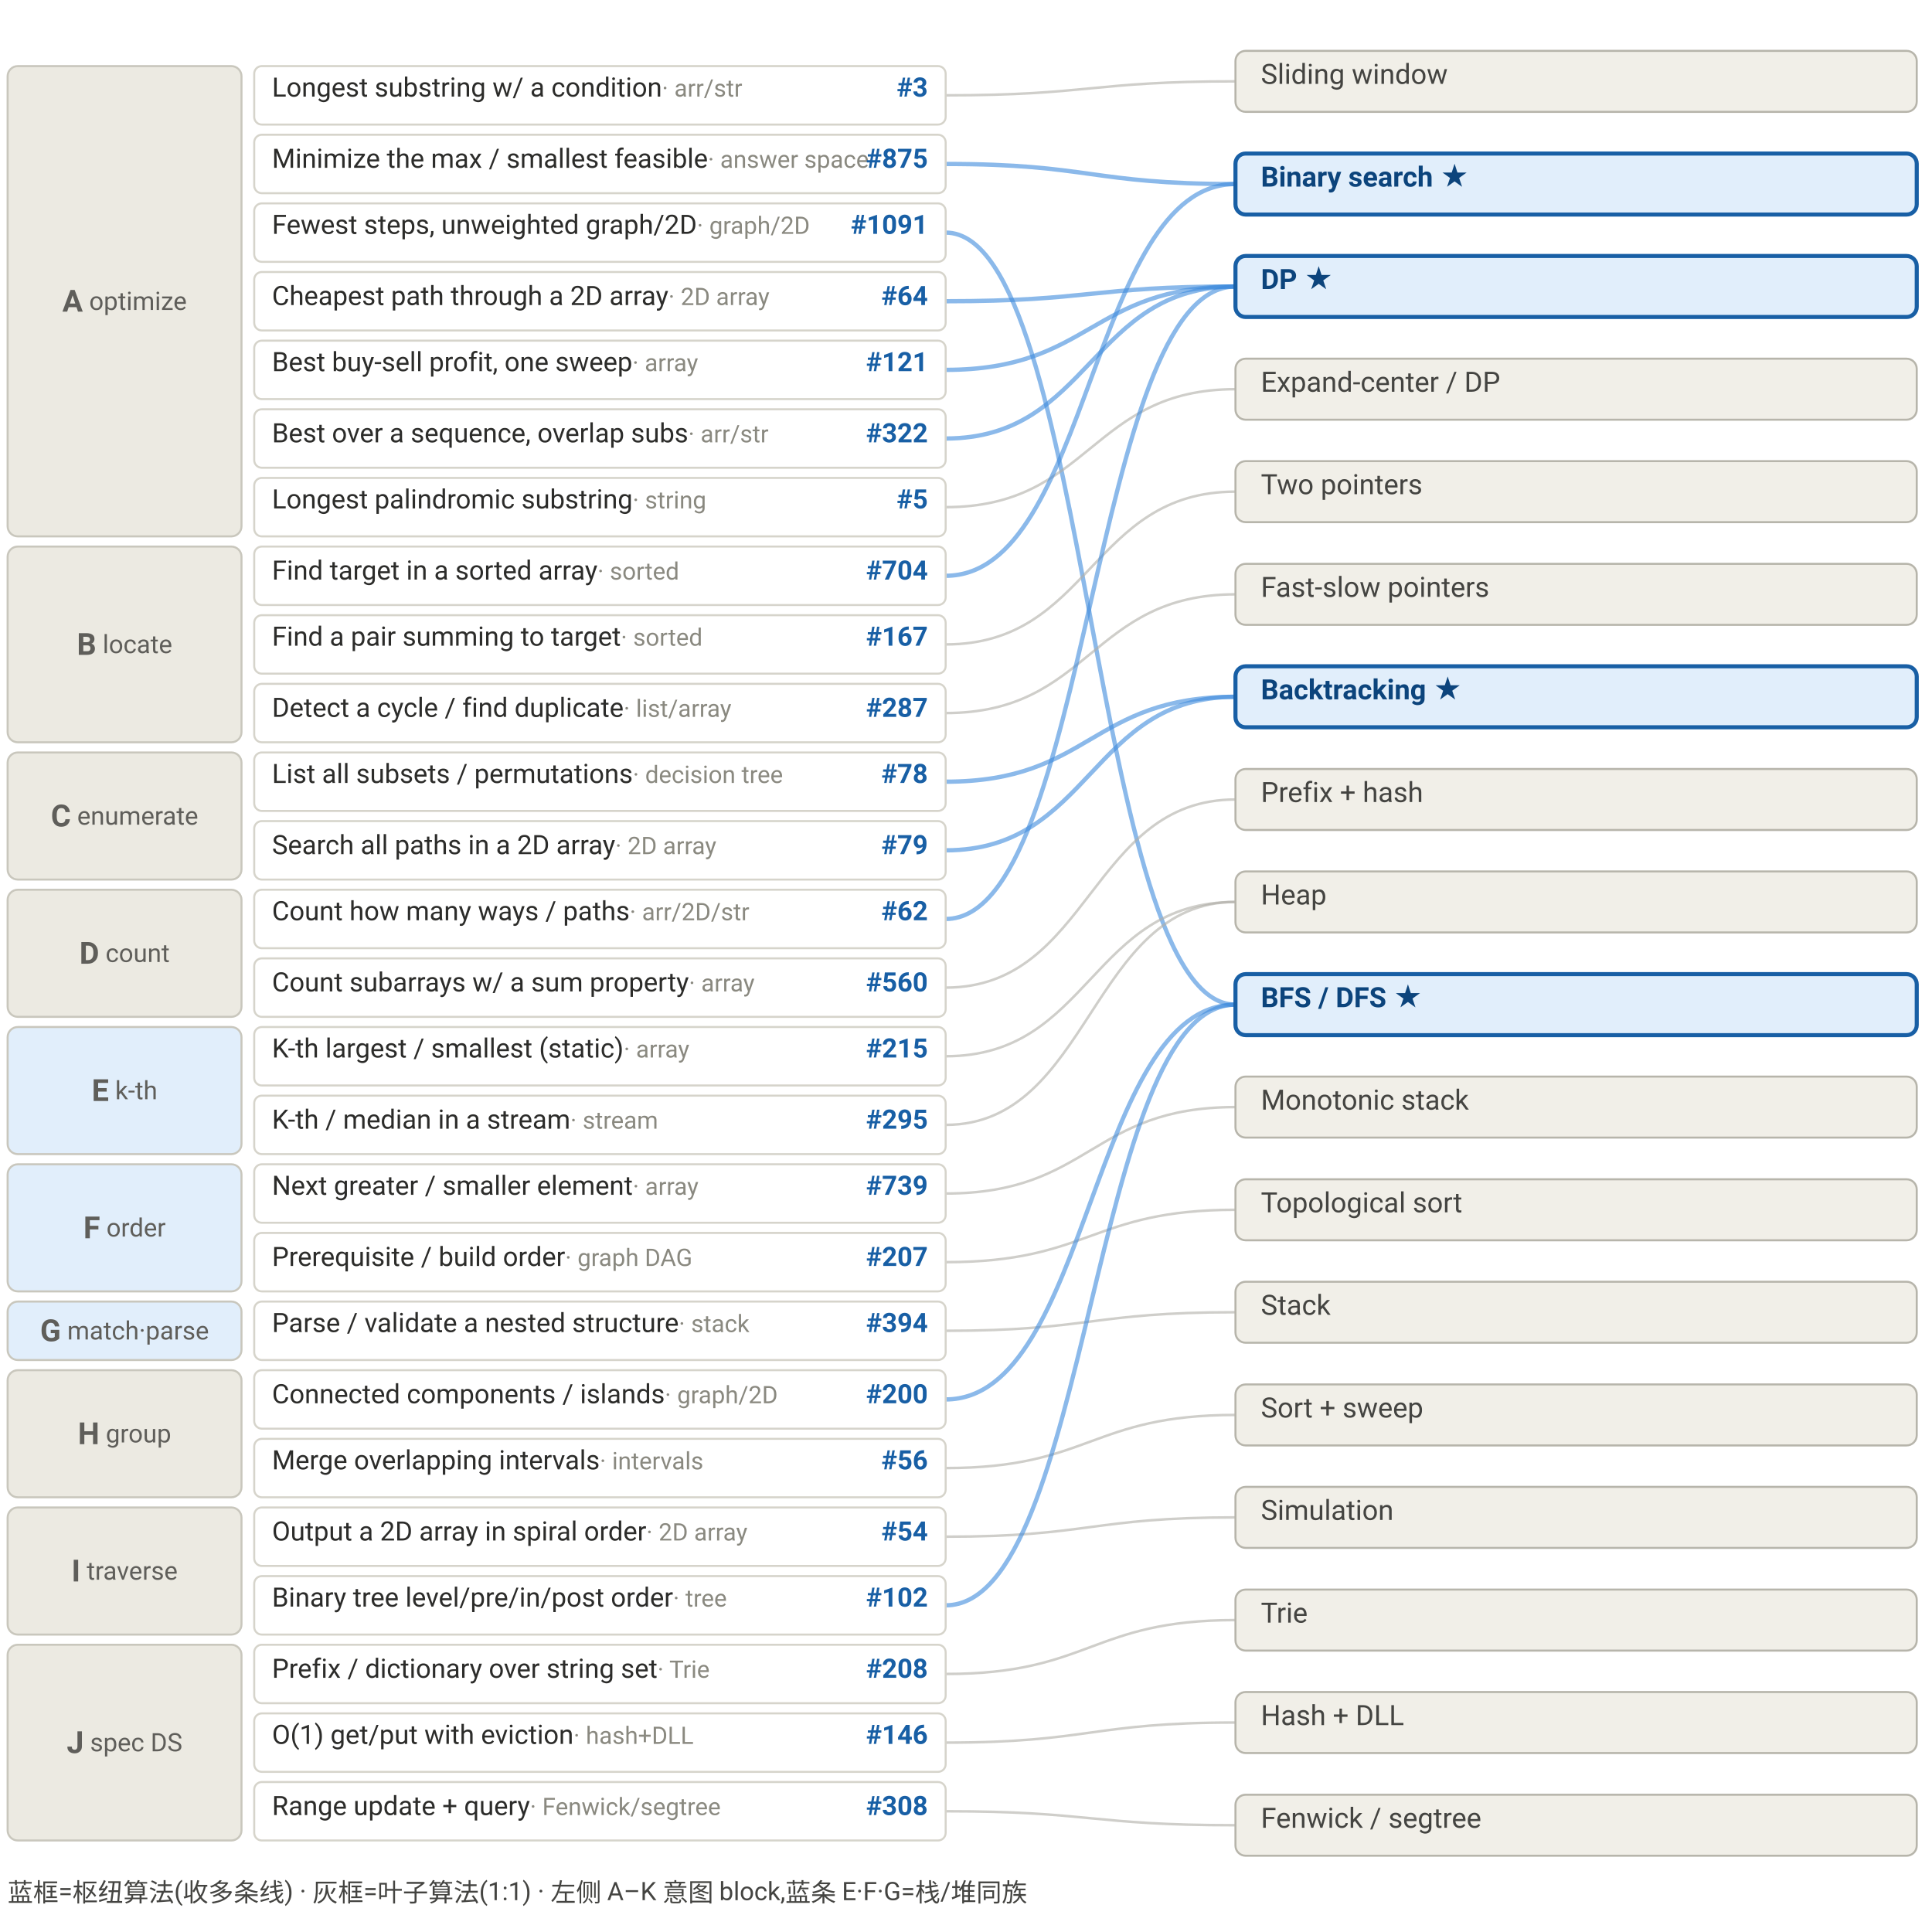
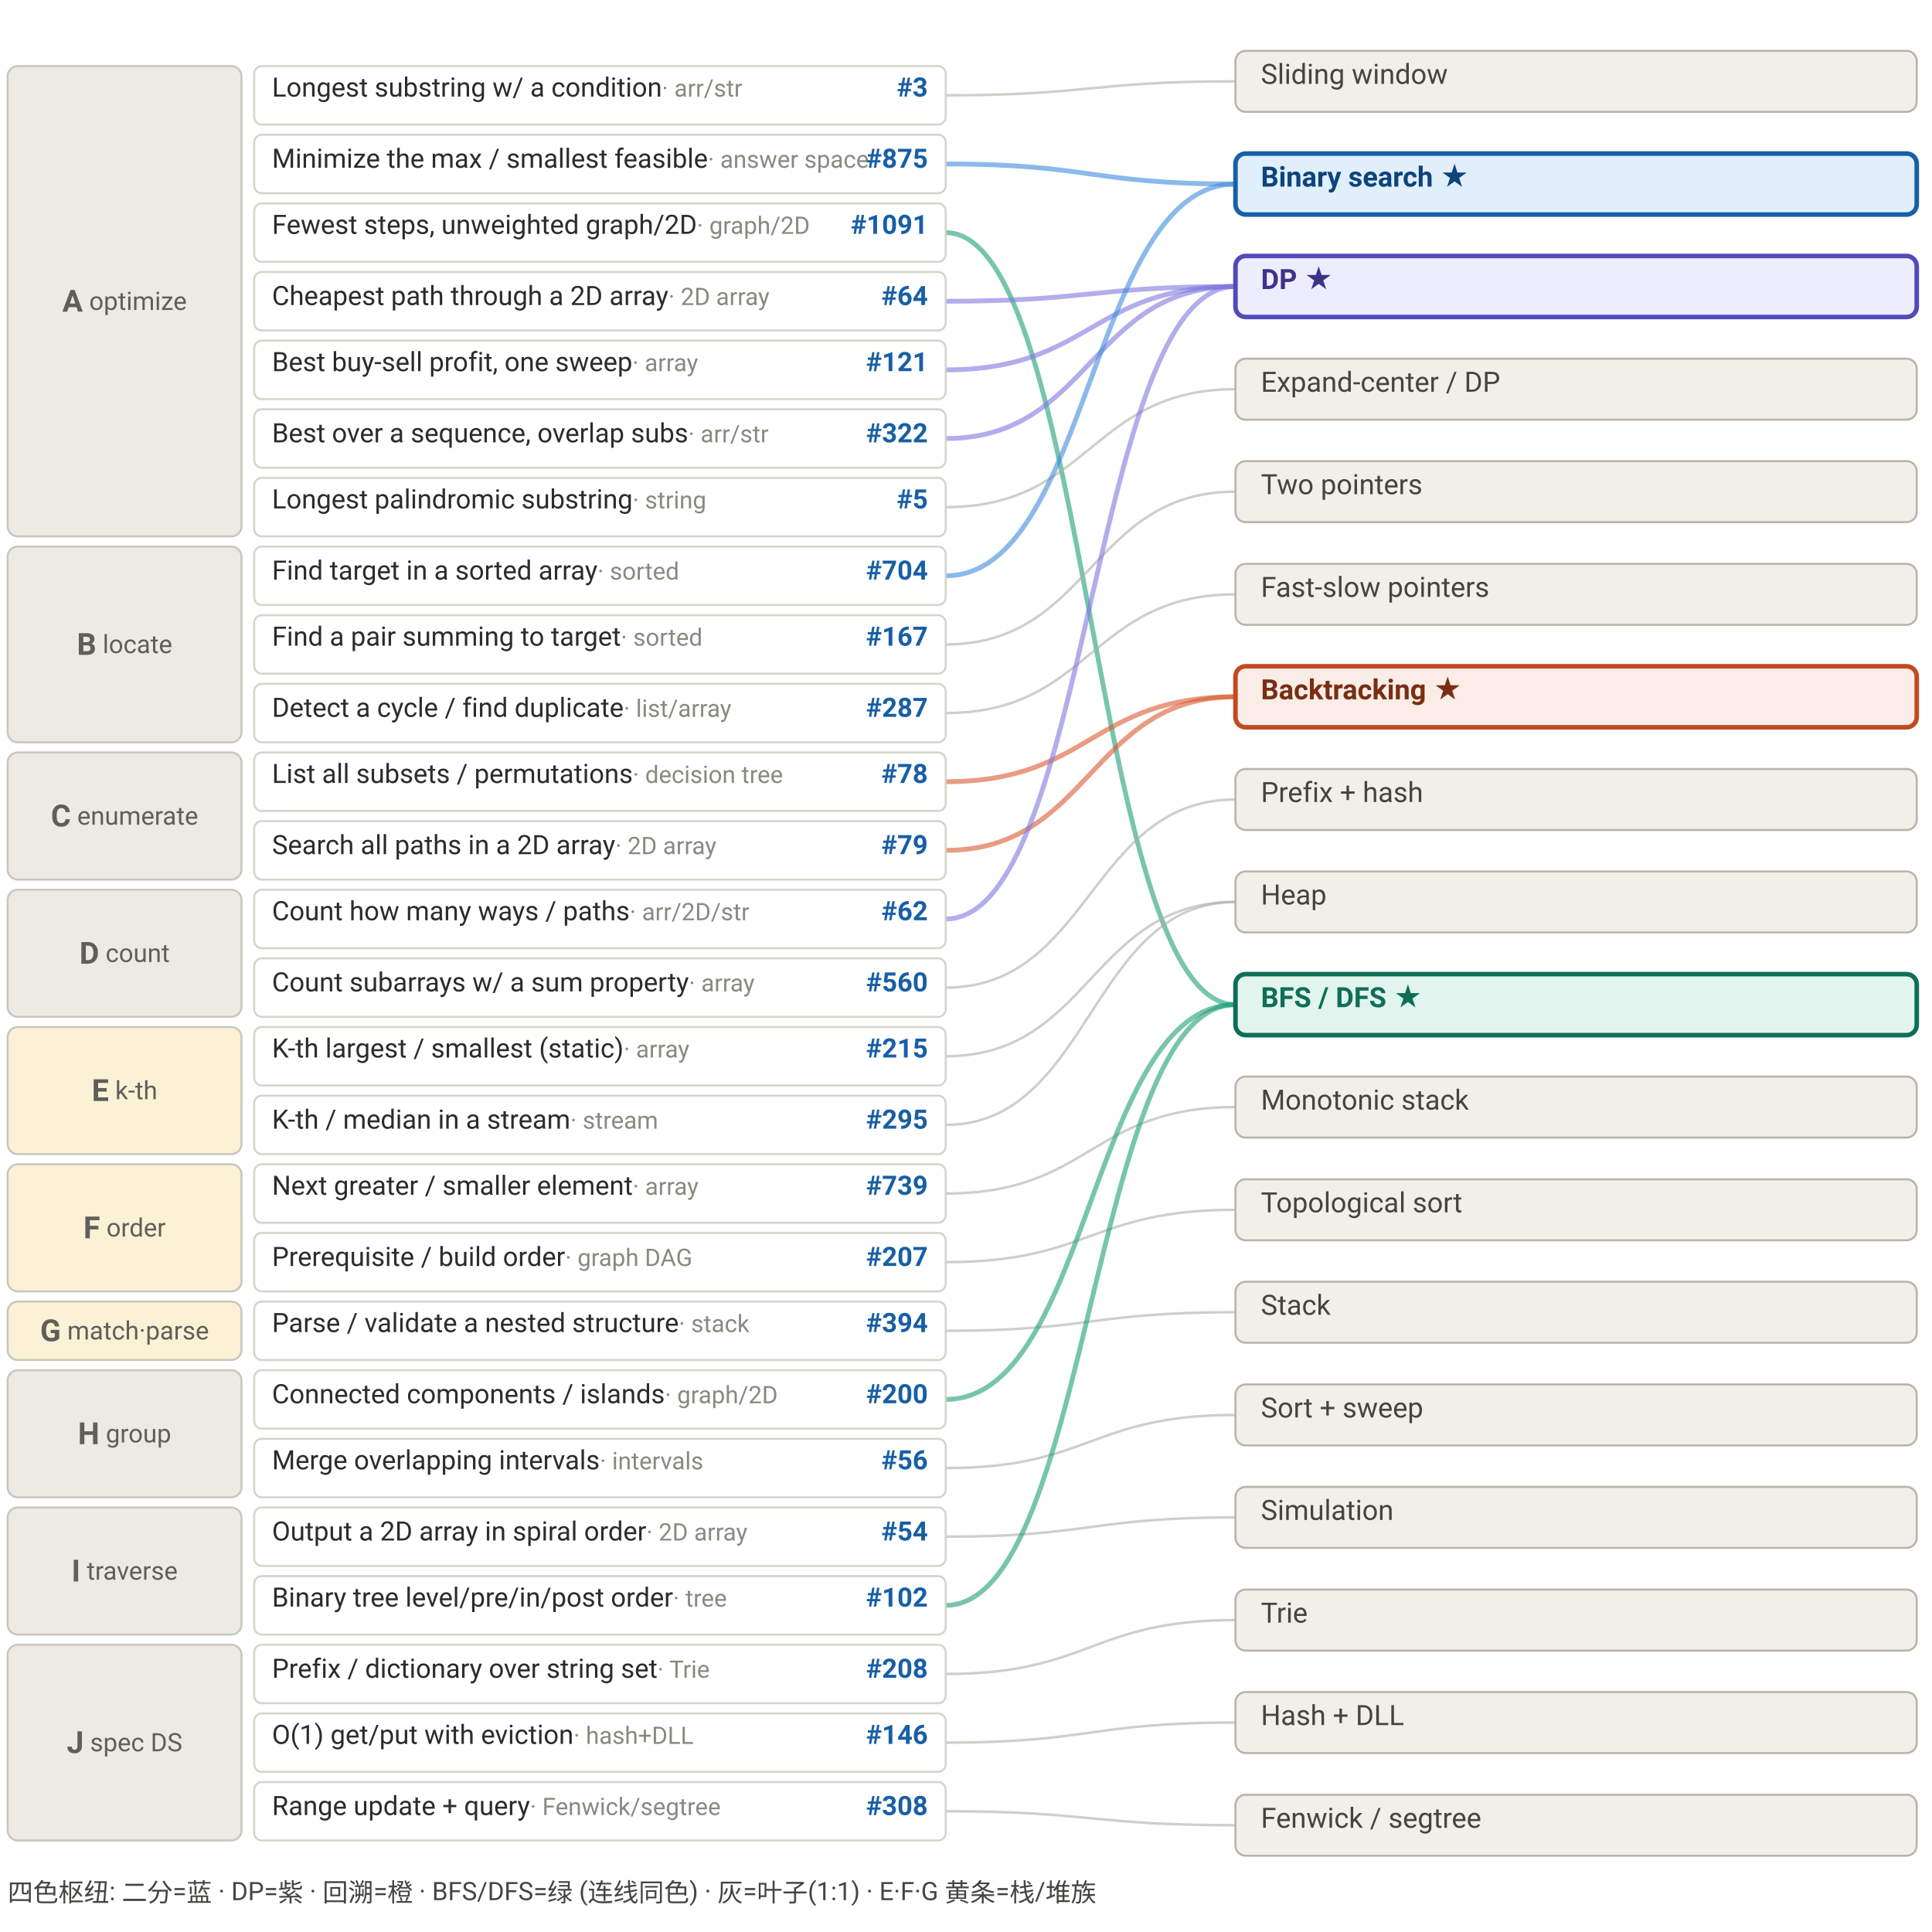
<svg xmlns="http://www.w3.org/2000/svg" viewBox="0 0 760 760" font-family="-apple-system,Segoe UI,Roboto,Helvetica,Arial,sans-serif">
  <rect x="0" y="0" width="760" height="760" fill="#ffffff" />
  <path d="M 372 37.5 C 429.0 37.5 429.0 32.0 486 32.0" fill="none" stroke="#AFAEA6" stroke-width="1.0" opacity="0.6" />
-   <path d="M 372 64.5 C 429.0 64.5 429.0 72.4 486 72.4" fill="none" stroke="#3D8BDC" stroke-width="1.7" opacity="0.6" />
-   <path d="M 372 91.5 C 429.0 91.5 429.0 395.2 486 395.2" fill="none" stroke="#3D8BDC" stroke-width="1.7" opacity="0.6" />
-   <path d="M 372 118.5 C 429.0 118.5 429.0 112.7 486 112.7" fill="none" stroke="#3D8BDC" stroke-width="1.7" opacity="0.6" />
-   <path d="M 372 145.5 C 429.0 145.5 429.0 112.7 486 112.7" fill="none" stroke="#3D8BDC" stroke-width="1.7" opacity="0.6" />
-   <path d="M 372 172.5 C 429.0 172.5 429.0 112.7 486 112.7" fill="none" stroke="#3D8BDC" stroke-width="1.7" opacity="0.6" />
+   <path d="M 372 64.5 C 429.0 64.5 429.0 72.4 486 72.4" fill="none" stroke="#3D8BDC" stroke-width="1.9" opacity="0.6" />
+   <path d="M 372 91.5 C 429.0 91.5 429.0 395.2 486 395.2" fill="none" stroke="#1D9E75" stroke-width="1.9" opacity="0.6" />
+   <path d="M 372 118.5 C 429.0 118.5 429.0 112.7 486 112.7" fill="none" stroke="#7F77DD" stroke-width="1.9" opacity="0.6" />
+   <path d="M 372 145.5 C 429.0 145.5 429.0 112.7 486 112.7" fill="none" stroke="#7F77DD" stroke-width="1.9" opacity="0.6" />
+   <path d="M 372 172.5 C 429.0 172.5 429.0 112.7 486 112.7" fill="none" stroke="#7F77DD" stroke-width="1.9" opacity="0.6" />
  <path d="M 372 199.5 C 429.0 199.5 429.0 153.1 486 153.1" fill="none" stroke="#AFAEA6" stroke-width="1.0" opacity="0.6" />
-   <path d="M 372 226.5 C 429.0 226.5 429.0 72.4 486 72.4" fill="none" stroke="#3D8BDC" stroke-width="1.7" opacity="0.6" />
+   <path d="M 372 226.5 C 429.0 226.5 429.0 72.4 486 72.4" fill="none" stroke="#3D8BDC" stroke-width="1.9" opacity="0.6" />
  <path d="M 372 253.5 C 429.0 253.5 429.0 193.4 486 193.4" fill="none" stroke="#AFAEA6" stroke-width="1.0" opacity="0.6" />
  <path d="M 372 280.5 C 429.0 280.5 429.0 233.8 486 233.8" fill="none" stroke="#AFAEA6" stroke-width="1.0" opacity="0.6" />
-   <path d="M 372 307.5 C 429.0 307.5 429.0 274.1 486 274.1" fill="none" stroke="#3D8BDC" stroke-width="1.7" opacity="0.6" />
-   <path d="M 372 334.5 C 429.0 334.5 429.0 274.1 486 274.1" fill="none" stroke="#3D8BDC" stroke-width="1.7" opacity="0.6" />
-   <path d="M 372 361.5 C 429.0 361.5 429.0 112.7 486 112.7" fill="none" stroke="#3D8BDC" stroke-width="1.7" opacity="0.6" />
+   <path d="M 372 307.5 C 429.0 307.5 429.0 274.1 486 274.1" fill="none" stroke="#D85A30" stroke-width="1.9" opacity="0.6" />
+   <path d="M 372 334.5 C 429.0 334.5 429.0 274.1 486 274.1" fill="none" stroke="#D85A30" stroke-width="1.9" opacity="0.6" />
+   <path d="M 372 361.5 C 429.0 361.5 429.0 112.7 486 112.7" fill="none" stroke="#7F77DD" stroke-width="1.9" opacity="0.6" />
  <path d="M 372 388.5 C 429.0 388.5 429.0 314.5 486 314.5" fill="none" stroke="#AFAEA6" stroke-width="1.0" opacity="0.6" />
  <path d="M 372 415.5 C 429.0 415.5 429.0 354.8 486 354.8" fill="none" stroke="#AFAEA6" stroke-width="1.0" opacity="0.6" />
  <path d="M 372 442.5 C 429.0 442.5 429.0 354.8 486 354.8" fill="none" stroke="#AFAEA6" stroke-width="1.0" opacity="0.6" />
  <path d="M 372 469.5 C 429.0 469.5 429.0 435.5 486 435.5" fill="none" stroke="#AFAEA6" stroke-width="1.0" opacity="0.6" />
  <path d="M 372 496.5 C 429.0 496.5 429.0 475.9 486 475.9" fill="none" stroke="#AFAEA6" stroke-width="1.0" opacity="0.6" />
  <path d="M 372 523.5 C 429.0 523.5 429.0 516.2 486 516.2" fill="none" stroke="#AFAEA6" stroke-width="1.0" opacity="0.6" />
-   <path d="M 372 550.5 C 429.0 550.5 429.0 395.2 486 395.2" fill="none" stroke="#3D8BDC" stroke-width="1.7" opacity="0.6" />
+   <path d="M 372 550.5 C 429.0 550.5 429.0 395.2 486 395.2" fill="none" stroke="#1D9E75" stroke-width="1.9" opacity="0.6" />
  <path d="M 372 577.5 C 429.0 577.5 429.0 556.6 486 556.6" fill="none" stroke="#AFAEA6" stroke-width="1.0" opacity="0.6" />
  <path d="M 372 604.5 C 429.0 604.5 429.0 596.9 486 596.9" fill="none" stroke="#AFAEA6" stroke-width="1.0" opacity="0.6" />
-   <path d="M 372 631.5 C 429.0 631.5 429.0 395.2 486 395.2" fill="none" stroke="#3D8BDC" stroke-width="1.7" opacity="0.6" />
+   <path d="M 372 631.5 C 429.0 631.5 429.0 395.2 486 395.2" fill="none" stroke="#1D9E75" stroke-width="1.9" opacity="0.6" />
  <path d="M 372 658.5 C 429.0 658.5 429.0 637.3 486 637.3" fill="none" stroke="#AFAEA6" stroke-width="1.0" opacity="0.6" />
  <path d="M 372 685.5 C 429.0 685.5 429.0 677.6 486 677.6" fill="none" stroke="#AFAEA6" stroke-width="1.0" opacity="0.6" />
  <path d="M 372 712.5 C 429.0 712.5 429.0 718.0 486 718.0" fill="none" stroke="#AFAEA6" stroke-width="1.0" opacity="0.6" />
  <rect x="3" y="26" width="92" height="185" rx="4" fill="#ECEAE2" stroke="#C9C7BD" stroke-width="0.8" />
  <text x="49.0" y="118.5" text-anchor="middle" dominant-baseline="central" font-size="10" fill="#5F5E5A">
    <tspan font-weight="700" font-size="12">A</tspan> optimize</text>
  <rect x="3" y="215" width="92" height="77" rx="4" fill="#ECEAE2" stroke="#C9C7BD" stroke-width="0.8" />
  <text x="49.0" y="253.5" text-anchor="middle" dominant-baseline="central" font-size="10" fill="#5F5E5A">
    <tspan font-weight="700" font-size="12">B</tspan> locate</text>
  <rect x="3" y="296" width="92" height="50" rx="4" fill="#ECEAE2" stroke="#C9C7BD" stroke-width="0.8" />
  <text x="49.0" y="321.0" text-anchor="middle" dominant-baseline="central" font-size="10" fill="#5F5E5A">
    <tspan font-weight="700" font-size="12">C</tspan> enumerate</text>
  <rect x="3" y="350" width="92" height="50" rx="4" fill="#ECEAE2" stroke="#C9C7BD" stroke-width="0.8" />
  <text x="49.0" y="375.0" text-anchor="middle" dominant-baseline="central" font-size="10" fill="#5F5E5A">
    <tspan font-weight="700" font-size="12">D</tspan> count</text>
-   <rect x="3" y="404" width="92" height="50" rx="4" fill="#E1EEFB" stroke="#C9C7BD" stroke-width="0.8" />
+   <rect x="3" y="404" width="92" height="50" rx="4" fill="#FBF1D5" stroke="#C9C7BD" stroke-width="0.8" />
  <text x="49.0" y="429.0" text-anchor="middle" dominant-baseline="central" font-size="10" fill="#5F5E5A">
    <tspan font-weight="700" font-size="12">E</tspan> k-th</text>
-   <rect x="3" y="458" width="92" height="50" rx="4" fill="#E1EEFB" stroke="#C9C7BD" stroke-width="0.8" />
+   <rect x="3" y="458" width="92" height="50" rx="4" fill="#FBF1D5" stroke="#C9C7BD" stroke-width="0.8" />
  <text x="49.0" y="483.0" text-anchor="middle" dominant-baseline="central" font-size="10" fill="#5F5E5A">
    <tspan font-weight="700" font-size="12">F</tspan> order</text>
-   <rect x="3" y="512" width="92" height="23" rx="4" fill="#E1EEFB" stroke="#C9C7BD" stroke-width="0.8" />
+   <rect x="3" y="512" width="92" height="23" rx="4" fill="#FBF1D5" stroke="#C9C7BD" stroke-width="0.8" />
  <text x="49.0" y="523.5" text-anchor="middle" dominant-baseline="central" font-size="10" fill="#5F5E5A">
    <tspan font-weight="700" font-size="12">G</tspan> match·parse</text>
  <rect x="3" y="539" width="92" height="50" rx="4" fill="#ECEAE2" stroke="#C9C7BD" stroke-width="0.8" />
  <text x="49.0" y="564.0" text-anchor="middle" dominant-baseline="central" font-size="10" fill="#5F5E5A">
    <tspan font-weight="700" font-size="12">H</tspan> group</text>
  <rect x="3" y="593" width="92" height="50" rx="4" fill="#ECEAE2" stroke="#C9C7BD" stroke-width="0.8" />
  <text x="49.0" y="618.0" text-anchor="middle" dominant-baseline="central" font-size="10" fill="#5F5E5A">
    <tspan font-weight="700" font-size="12">I</tspan> traverse</text>
  <rect x="3" y="647" width="92" height="77" rx="4" fill="#ECEAE2" stroke="#C9C7BD" stroke-width="0.8" />
  <text x="49.0" y="685.5" text-anchor="middle" dominant-baseline="central" font-size="10" fill="#5F5E5A">
    <tspan font-weight="700" font-size="12">J</tspan> spec DS</text>
  <rect x="100" y="26" width="272" height="23" rx="3" fill="#ffffff" stroke="#D6D4CB" stroke-width="0.8" />
  <text x="107" y="38" font-size="10.5" fill="#2C2C2A">Longest substring w/ a condition<tspan fill="#8A8980" font-size="9.5"> · arr/str</tspan>
  </text>
  <text x="365" y="38" text-anchor="end" font-size="10.5" font-weight="600" fill="#185FA5">#3</text>
  <rect x="100" y="53" width="272" height="23" rx="3" fill="#ffffff" stroke="#D6D4CB" stroke-width="0.8" />
  <text x="107" y="66" font-size="10.5" fill="#2C2C2A">Minimize the max / smallest feasible<tspan fill="#8A8980" font-size="9.5"> · answer space</tspan>
  </text>
  <text x="365" y="66" text-anchor="end" font-size="10.5" font-weight="600" fill="#185FA5">#875</text>
  <rect x="100" y="80" width="272" height="23" rx="3" fill="#ffffff" stroke="#D6D4CB" stroke-width="0.8" />
  <text x="107" y="92" font-size="10.5" fill="#2C2C2A">Fewest steps, unweighted graph/2D<tspan fill="#8A8980" font-size="9.5"> · graph/2D</tspan>
  </text>
  <text x="365" y="92" text-anchor="end" font-size="10.5" font-weight="600" fill="#185FA5">#1091</text>
  <rect x="100" y="107" width="272" height="23" rx="3" fill="#ffffff" stroke="#D6D4CB" stroke-width="0.8" />
  <text x="107" y="120" font-size="10.5" fill="#2C2C2A">Cheapest path through a 2D array<tspan fill="#8A8980" font-size="9.5"> · 2D array</tspan>
  </text>
  <text x="365" y="120" text-anchor="end" font-size="10.5" font-weight="600" fill="#185FA5">#64</text>
  <rect x="100" y="134" width="272" height="23" rx="3" fill="#ffffff" stroke="#D6D4CB" stroke-width="0.8" />
  <text x="107" y="146" font-size="10.5" fill="#2C2C2A">Best buy-sell profit, one sweep<tspan fill="#8A8980" font-size="9.5"> · array</tspan>
  </text>
  <text x="365" y="146" text-anchor="end" font-size="10.5" font-weight="600" fill="#185FA5">#121</text>
  <rect x="100" y="161" width="272" height="23" rx="3" fill="#ffffff" stroke="#D6D4CB" stroke-width="0.8" />
  <text x="107" y="174" font-size="10.5" fill="#2C2C2A">Best over a sequence, overlap subs<tspan fill="#8A8980" font-size="9.5"> · arr/str</tspan>
  </text>
  <text x="365" y="174" text-anchor="end" font-size="10.5" font-weight="600" fill="#185FA5">#322</text>
  <rect x="100" y="188" width="272" height="23" rx="3" fill="#ffffff" stroke="#D6D4CB" stroke-width="0.8" />
  <text x="107" y="200" font-size="10.5" fill="#2C2C2A">Longest palindromic substring<tspan fill="#8A8980" font-size="9.5"> · string</tspan>
  </text>
  <text x="365" y="200" text-anchor="end" font-size="10.5" font-weight="600" fill="#185FA5">#5</text>
  <rect x="100" y="215" width="272" height="23" rx="3" fill="#ffffff" stroke="#D6D4CB" stroke-width="0.8" />
  <text x="107" y="228" font-size="10.5" fill="#2C2C2A">Find target in a sorted array<tspan fill="#8A8980" font-size="9.5"> · sorted</tspan>
  </text>
  <text x="365" y="228" text-anchor="end" font-size="10.5" font-weight="600" fill="#185FA5">#704</text>
  <rect x="100" y="242" width="272" height="23" rx="3" fill="#ffffff" stroke="#D6D4CB" stroke-width="0.8" />
  <text x="107" y="254" font-size="10.5" fill="#2C2C2A">Find a pair summing to target<tspan fill="#8A8980" font-size="9.5"> · sorted</tspan>
  </text>
  <text x="365" y="254" text-anchor="end" font-size="10.5" font-weight="600" fill="#185FA5">#167</text>
  <rect x="100" y="269" width="272" height="23" rx="3" fill="#ffffff" stroke="#D6D4CB" stroke-width="0.8" />
  <text x="107" y="282" font-size="10.5" fill="#2C2C2A">Detect a cycle / find duplicate<tspan fill="#8A8980" font-size="9.5"> · list/array</tspan>
  </text>
  <text x="365" y="282" text-anchor="end" font-size="10.5" font-weight="600" fill="#185FA5">#287</text>
  <rect x="100" y="296" width="272" height="23" rx="3" fill="#ffffff" stroke="#D6D4CB" stroke-width="0.8" />
  <text x="107" y="308" font-size="10.5" fill="#2C2C2A">List all subsets / permutations<tspan fill="#8A8980" font-size="9.5"> · decision tree</tspan>
  </text>
  <text x="365" y="308" text-anchor="end" font-size="10.5" font-weight="600" fill="#185FA5">#78</text>
  <rect x="100" y="323" width="272" height="23" rx="3" fill="#ffffff" stroke="#D6D4CB" stroke-width="0.8" />
  <text x="107" y="336" font-size="10.5" fill="#2C2C2A">Search all paths in a 2D array<tspan fill="#8A8980" font-size="9.5"> · 2D array</tspan>
  </text>
  <text x="365" y="336" text-anchor="end" font-size="10.5" font-weight="600" fill="#185FA5">#79</text>
  <rect x="100" y="350" width="272" height="23" rx="3" fill="#ffffff" stroke="#D6D4CB" stroke-width="0.8" />
  <text x="107" y="362" font-size="10.5" fill="#2C2C2A">Count how many ways / paths<tspan fill="#8A8980" font-size="9.5"> · arr/2D/str</tspan>
  </text>
  <text x="365" y="362" text-anchor="end" font-size="10.5" font-weight="600" fill="#185FA5">#62</text>
  <rect x="100" y="377" width="272" height="23" rx="3" fill="#ffffff" stroke="#D6D4CB" stroke-width="0.8" />
  <text x="107" y="390" font-size="10.5" fill="#2C2C2A">Count subarrays w/ a sum property<tspan fill="#8A8980" font-size="9.5"> · array</tspan>
  </text>
  <text x="365" y="390" text-anchor="end" font-size="10.5" font-weight="600" fill="#185FA5">#560</text>
  <rect x="100" y="404" width="272" height="23" rx="3" fill="#ffffff" stroke="#D6D4CB" stroke-width="0.8" />
  <text x="107" y="416" font-size="10.5" fill="#2C2C2A">K-th largest / smallest (static)<tspan fill="#8A8980" font-size="9.5"> · array</tspan>
  </text>
  <text x="365" y="416" text-anchor="end" font-size="10.5" font-weight="600" fill="#185FA5">#215</text>
  <rect x="100" y="431" width="272" height="23" rx="3" fill="#ffffff" stroke="#D6D4CB" stroke-width="0.8" />
  <text x="107" y="444" font-size="10.5" fill="#2C2C2A">K-th / median in a stream<tspan fill="#8A8980" font-size="9.5"> · stream</tspan>
  </text>
  <text x="365" y="444" text-anchor="end" font-size="10.5" font-weight="600" fill="#185FA5">#295</text>
  <rect x="100" y="458" width="272" height="23" rx="3" fill="#ffffff" stroke="#D6D4CB" stroke-width="0.8" />
  <text x="107" y="470" font-size="10.5" fill="#2C2C2A">Next greater / smaller element<tspan fill="#8A8980" font-size="9.5"> · array</tspan>
  </text>
  <text x="365" y="470" text-anchor="end" font-size="10.5" font-weight="600" fill="#185FA5">#739</text>
  <rect x="100" y="485" width="272" height="23" rx="3" fill="#ffffff" stroke="#D6D4CB" stroke-width="0.8" />
  <text x="107" y="498" font-size="10.5" fill="#2C2C2A">Prerequisite / build order<tspan fill="#8A8980" font-size="9.5"> · graph DAG</tspan>
  </text>
  <text x="365" y="498" text-anchor="end" font-size="10.5" font-weight="600" fill="#185FA5">#207</text>
  <rect x="100" y="512" width="272" height="23" rx="3" fill="#ffffff" stroke="#D6D4CB" stroke-width="0.8" />
  <text x="107" y="524" font-size="10.5" fill="#2C2C2A">Parse / validate a nested structure<tspan fill="#8A8980" font-size="9.5"> · stack</tspan>
  </text>
  <text x="365" y="524" text-anchor="end" font-size="10.5" font-weight="600" fill="#185FA5">#394</text>
  <rect x="100" y="539" width="272" height="23" rx="3" fill="#ffffff" stroke="#D6D4CB" stroke-width="0.8" />
  <text x="107" y="552" font-size="10.5" fill="#2C2C2A">Connected components / islands<tspan fill="#8A8980" font-size="9.5"> · graph/2D</tspan>
  </text>
  <text x="365" y="552" text-anchor="end" font-size="10.5" font-weight="600" fill="#185FA5">#200</text>
  <rect x="100" y="566" width="272" height="23" rx="3" fill="#ffffff" stroke="#D6D4CB" stroke-width="0.8" />
  <text x="107" y="578" font-size="10.5" fill="#2C2C2A">Merge overlapping intervals<tspan fill="#8A8980" font-size="9.5"> · intervals</tspan>
  </text>
  <text x="365" y="578" text-anchor="end" font-size="10.5" font-weight="600" fill="#185FA5">#56</text>
  <rect x="100" y="593" width="272" height="23" rx="3" fill="#ffffff" stroke="#D6D4CB" stroke-width="0.8" />
  <text x="107" y="606" font-size="10.5" fill="#2C2C2A">Output a 2D array in spiral order<tspan fill="#8A8980" font-size="9.5"> · 2D array</tspan>
  </text>
  <text x="365" y="606" text-anchor="end" font-size="10.5" font-weight="600" fill="#185FA5">#54</text>
  <rect x="100" y="620" width="272" height="23" rx="3" fill="#ffffff" stroke="#D6D4CB" stroke-width="0.8" />
  <text x="107" y="632" font-size="10.5" fill="#2C2C2A">Binary tree level/pre/in/post order<tspan fill="#8A8980" font-size="9.5"> · tree</tspan>
  </text>
  <text x="365" y="632" text-anchor="end" font-size="10.5" font-weight="600" fill="#185FA5">#102</text>
  <rect x="100" y="647" width="272" height="23" rx="3" fill="#ffffff" stroke="#D6D4CB" stroke-width="0.8" />
  <text x="107" y="660" font-size="10.5" fill="#2C2C2A">Prefix / dictionary over string set<tspan fill="#8A8980" font-size="9.5"> · Trie</tspan>
  </text>
  <text x="365" y="660" text-anchor="end" font-size="10.5" font-weight="600" fill="#185FA5">#208</text>
  <rect x="100" y="674" width="272" height="23" rx="3" fill="#ffffff" stroke="#D6D4CB" stroke-width="0.8" />
  <text x="107" y="686" font-size="10.5" fill="#2C2C2A">O(1) get/put with eviction<tspan fill="#8A8980" font-size="9.5"> · hash+DLL</tspan>
  </text>
  <text x="365" y="686" text-anchor="end" font-size="10.5" font-weight="600" fill="#185FA5">#146</text>
  <rect x="100" y="701" width="272" height="23" rx="3" fill="#ffffff" stroke="#D6D4CB" stroke-width="0.8" />
  <text x="107" y="714" font-size="10.5" fill="#2C2C2A">Range update + query<tspan fill="#8A8980" font-size="9.5"> · Fenwick/segtree</tspan>
  </text>
  <text x="365" y="714" text-anchor="end" font-size="10.5" font-weight="600" fill="#185FA5">#308</text>
  <rect x="486" y="20.0" width="268" height="24" rx="4" fill="#F1EFE8" stroke="#B7B5AB" stroke-width="0.8" />
  <text x="496" y="33.0" font-size="11" font-weight="400" fill="#444441">Sliding window</text>
-   <rect x="486" y="60.4" width="268" height="24" rx="4" fill="#E1EEFB" stroke="#185FA5" stroke-width="1.6" />
+   <rect x="486" y="60.4" width="268" height="24" rx="4" fill="#E1EEFB" stroke="#185FA5" stroke-width="1.8" />
  <text x="496" y="73.4" font-size="11" font-weight="600" fill="#0C447C">Binary search ★</text>
-   <rect x="486" y="100.7" width="268" height="24" rx="4" fill="#E1EEFB" stroke="#185FA5" stroke-width="1.6" />
-   <text x="496" y="113.7" font-size="11" font-weight="600" fill="#0C447C">DP ★</text>
+   <rect x="486" y="100.7" width="268" height="24" rx="4" fill="#EEEDFE" stroke="#534AB7" stroke-width="1.8" />
+   <text x="496" y="113.7" font-size="11" font-weight="600" fill="#3C3489">DP ★</text>
  <rect x="486" y="141.1" width="268" height="24" rx="4" fill="#F1EFE8" stroke="#B7B5AB" stroke-width="0.8" />
  <text x="496" y="154.1" font-size="11" font-weight="400" fill="#444441">Expand-center / DP</text>
  <rect x="486" y="181.4" width="268" height="24" rx="4" fill="#F1EFE8" stroke="#B7B5AB" stroke-width="0.8" />
  <text x="496" y="194.4" font-size="11" font-weight="400" fill="#444441">Two pointers</text>
  <rect x="486" y="221.8" width="268" height="24" rx="4" fill="#F1EFE8" stroke="#B7B5AB" stroke-width="0.8" />
  <text x="496" y="234.8" font-size="11" font-weight="400" fill="#444441">Fast-slow pointers</text>
-   <rect x="486" y="262.1" width="268" height="24" rx="4" fill="#E1EEFB" stroke="#185FA5" stroke-width="1.6" />
-   <text x="496" y="275.1" font-size="11" font-weight="600" fill="#0C447C">Backtracking ★</text>
+   <rect x="486" y="262.1" width="268" height="24" rx="4" fill="#FAECE7" stroke="#C24A22" stroke-width="1.8" />
+   <text x="496" y="275.1" font-size="11" font-weight="600" fill="#7A2E12">Backtracking ★</text>
  <rect x="486" y="302.5" width="268" height="24" rx="4" fill="#F1EFE8" stroke="#B7B5AB" stroke-width="0.8" />
  <text x="496" y="315.5" font-size="11" font-weight="400" fill="#444441">Prefix + hash</text>
  <rect x="486" y="342.8" width="268" height="24" rx="4" fill="#F1EFE8" stroke="#B7B5AB" stroke-width="0.8" />
  <text x="496" y="355.8" font-size="11" font-weight="400" fill="#444441">Heap</text>
-   <rect x="486" y="383.2" width="268" height="24" rx="4" fill="#E1EEFB" stroke="#185FA5" stroke-width="1.6" />
-   <text x="496" y="396.2" font-size="11" font-weight="600" fill="#0C447C">BFS / DFS ★</text>
+   <rect x="486" y="383.2" width="268" height="24" rx="4" fill="#E1F5EE" stroke="#0F6E56" stroke-width="1.8" />
+   <text x="496" y="396.2" font-size="11" font-weight="600" fill="#0F6E56">BFS / DFS ★</text>
  <rect x="486" y="423.5" width="268" height="24" rx="4" fill="#F1EFE8" stroke="#B7B5AB" stroke-width="0.8" />
  <text x="496" y="436.5" font-size="11" font-weight="400" fill="#444441">Monotonic stack</text>
  <rect x="486" y="463.9" width="268" height="24" rx="4" fill="#F1EFE8" stroke="#B7B5AB" stroke-width="0.8" />
  <text x="496" y="476.9" font-size="11" font-weight="400" fill="#444441">Topological sort</text>
  <rect x="486" y="504.2" width="268" height="24" rx="4" fill="#F1EFE8" stroke="#B7B5AB" stroke-width="0.8" />
  <text x="496" y="517.2" font-size="11" font-weight="400" fill="#444441">Stack</text>
  <rect x="486" y="544.6" width="268" height="24" rx="4" fill="#F1EFE8" stroke="#B7B5AB" stroke-width="0.8" />
  <text x="496" y="557.6" font-size="11" font-weight="400" fill="#444441">Sort + sweep</text>
  <rect x="486" y="584.9" width="268" height="24" rx="4" fill="#F1EFE8" stroke="#B7B5AB" stroke-width="0.8" />
  <text x="496" y="597.9" font-size="11" font-weight="400" fill="#444441">Simulation</text>
  <rect x="486" y="625.3" width="268" height="24" rx="4" fill="#F1EFE8" stroke="#B7B5AB" stroke-width="0.8" />
  <text x="496" y="638.3" font-size="11" font-weight="400" fill="#444441">Trie</text>
  <rect x="486" y="665.6" width="268" height="24" rx="4" fill="#F1EFE8" stroke="#B7B5AB" stroke-width="0.8" />
  <text x="496" y="678.6" font-size="11" font-weight="400" fill="#444441">Hash + DLL</text>
  <rect x="486" y="706.0" width="268" height="24" rx="4" fill="#F1EFE8" stroke="#B7B5AB" stroke-width="0.8" />
  <text x="496" y="719.0" font-size="11" font-weight="400" fill="#444441">Fenwick / segtree</text>
-   <text x="3" y="748" font-size="10" fill="#444441">蓝框=枢纽算法(收多条线) · 灰框=叶子算法(1:1) · 左侧 A–K 意图 block,蓝条 E·F·G=栈/堆同族</text>
+   <text x="3" y="748" font-size="10" fill="#444441">四色枢纽: 二分=蓝 · DP=紫 · 回溯=橙 · BFS/DFS=绿 (连线同色) · 灰=叶子(1:1) · E·F·G 黄条=栈/堆族</text>
</svg>
